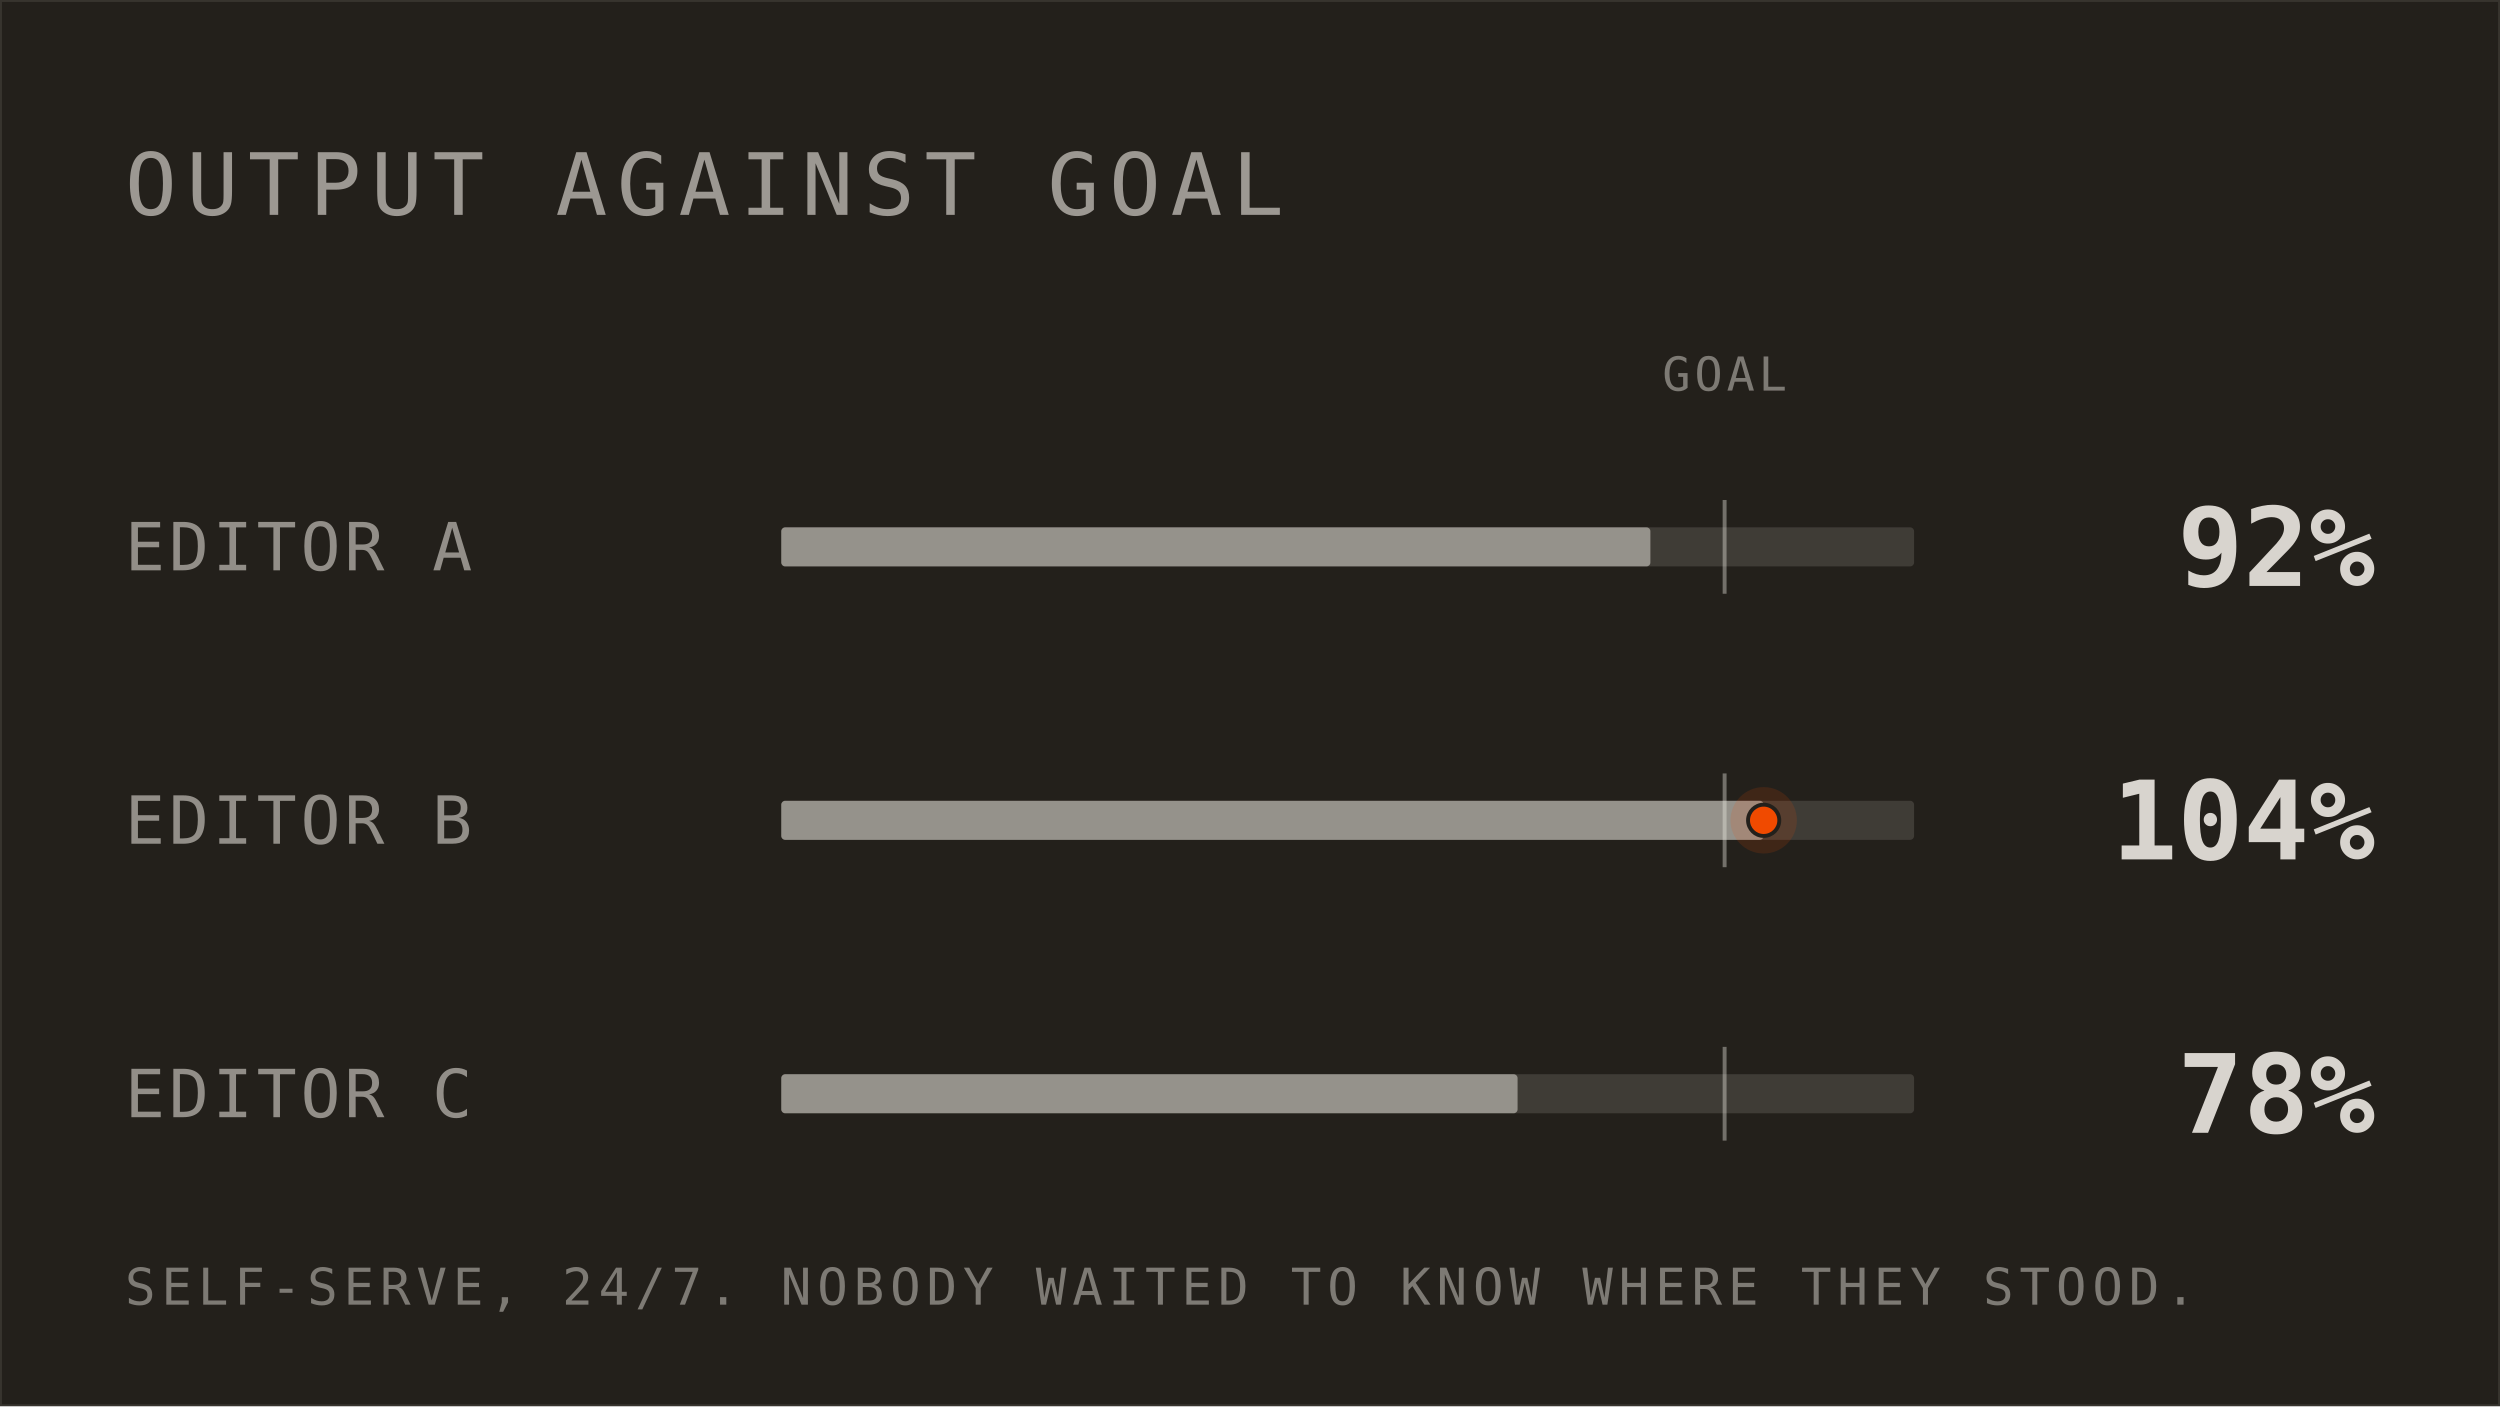
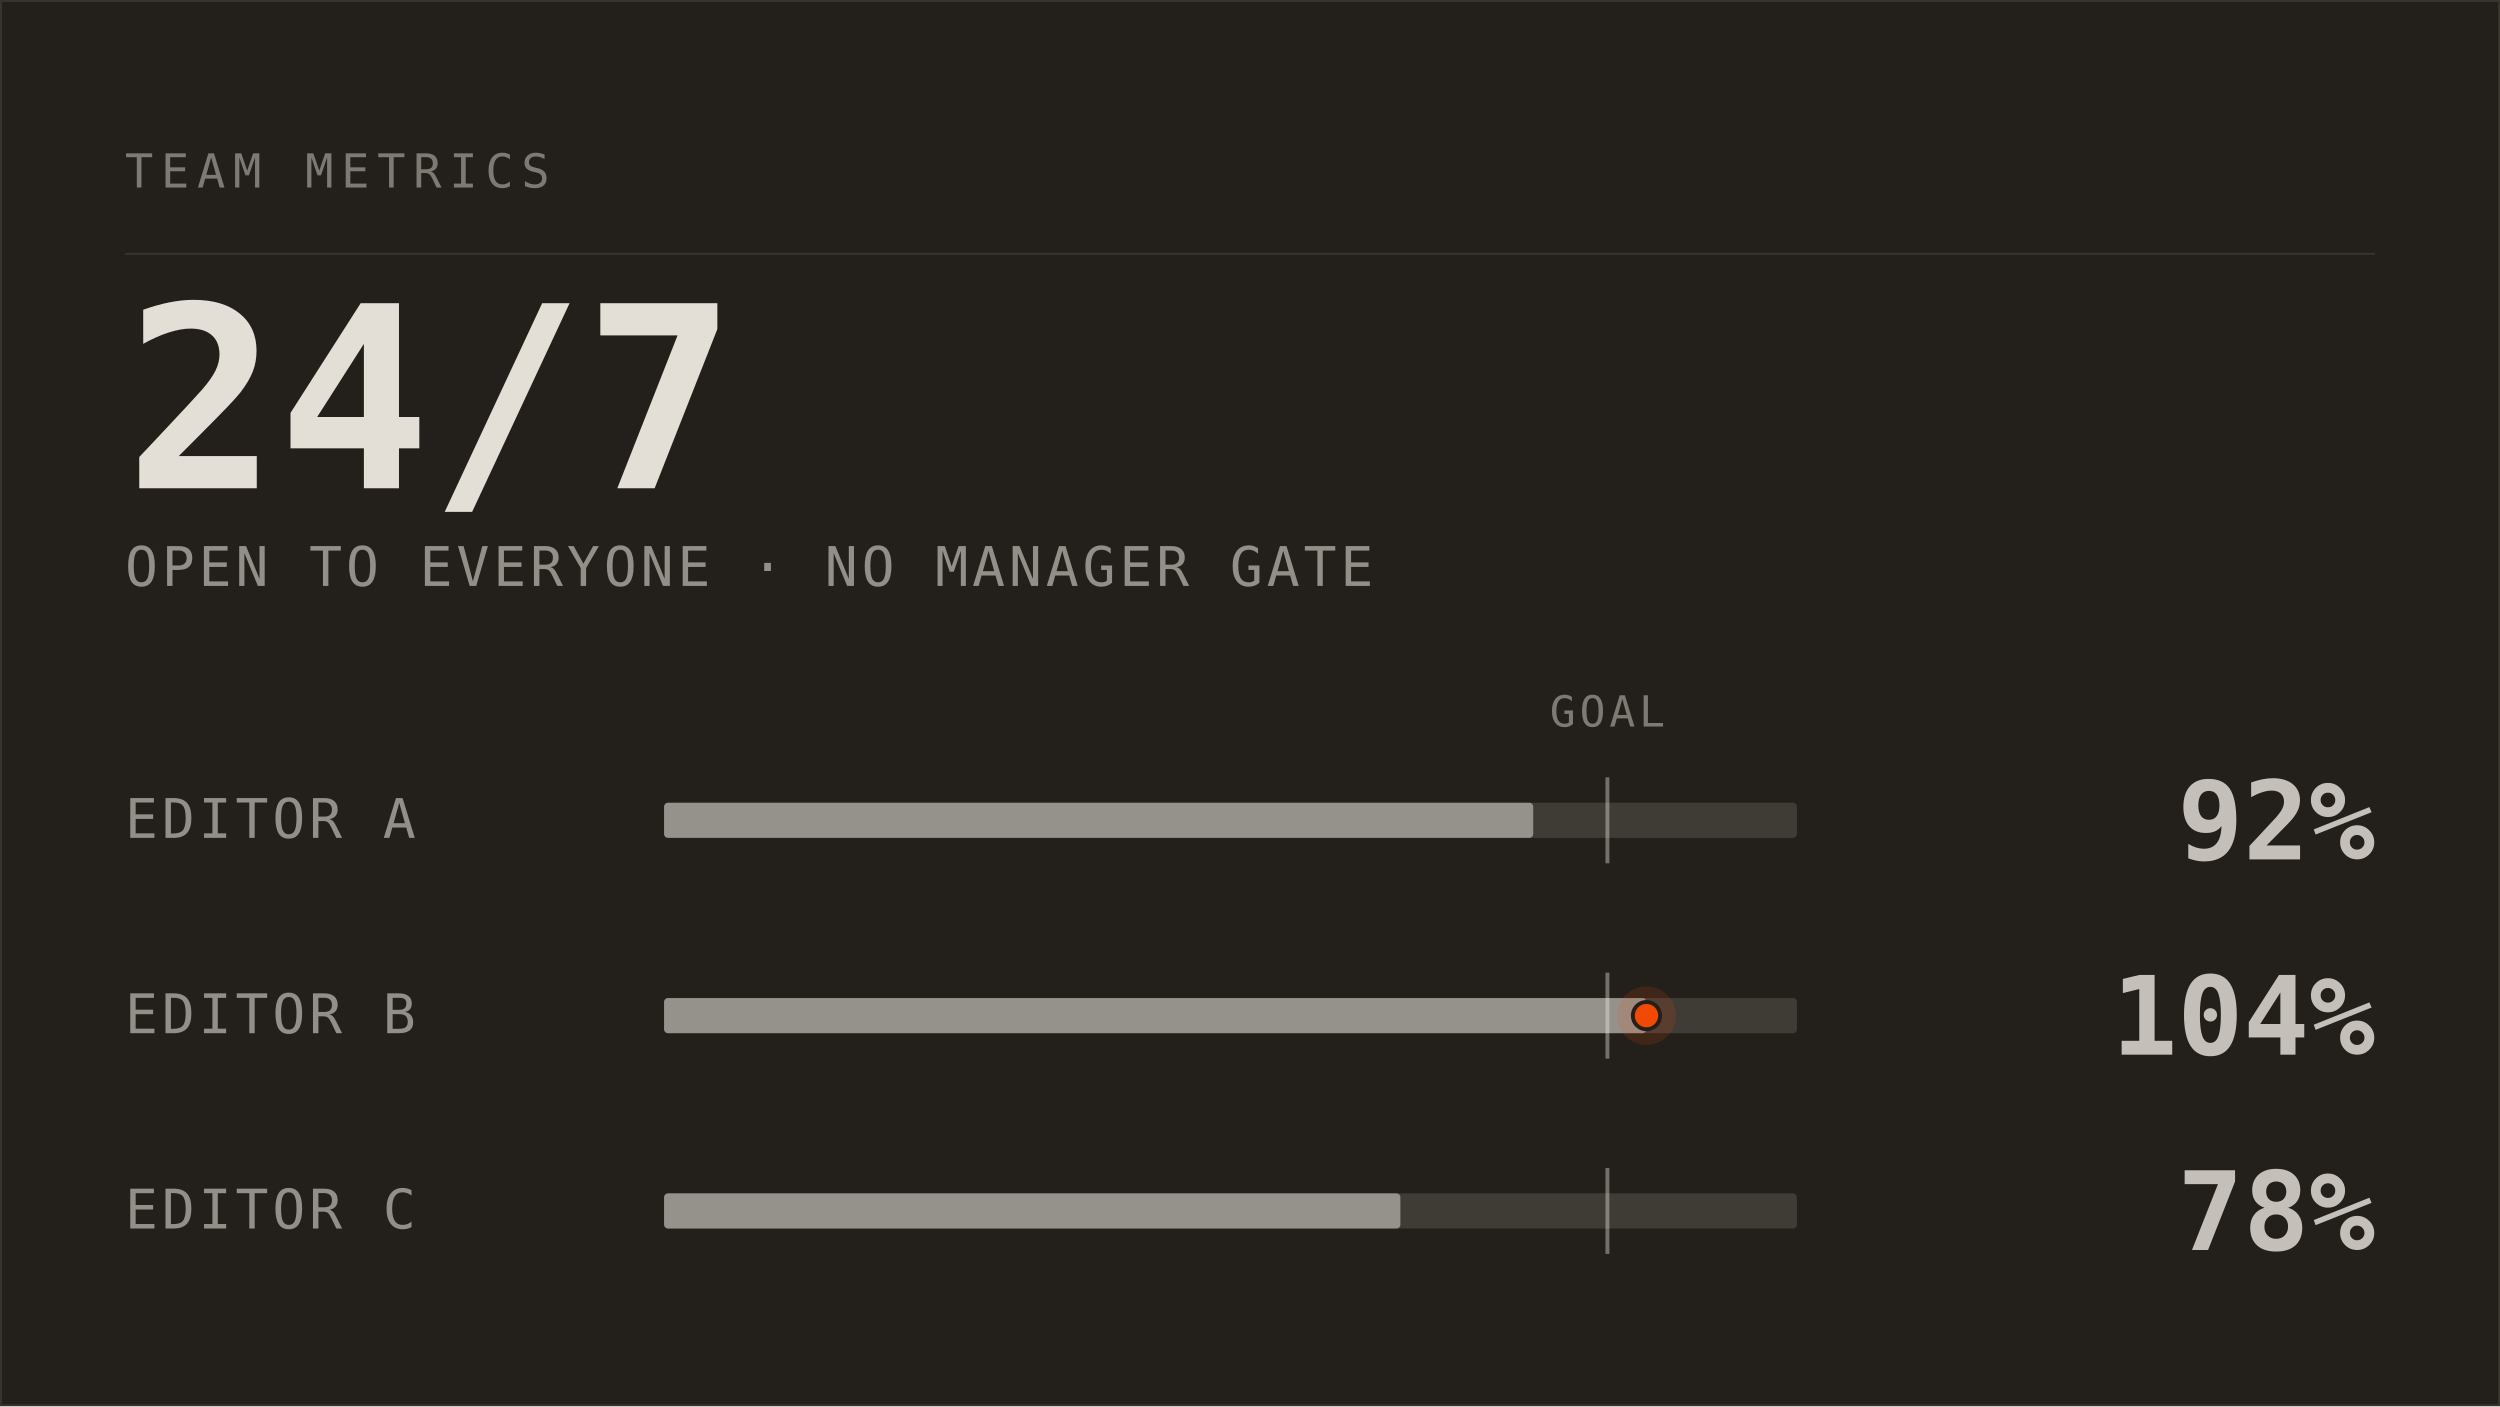
<svg xmlns="http://www.w3.org/2000/svg" width="1280" height="720" viewBox="0 0 1280 720">
  <rect width="1280" height="720" fill="#23201b" />
  <rect x="0.5" y="0.5" width="1279" height="719" fill="none" stroke="#ece8e1" stroke-opacity="0.10" />
-   <text x="64" y="110" font-family="'IBM Plex Mono', ui-monospace, 'DejaVu Sans Mono', monospace" font-size="44" letter-spacing="5" fill="#ece8e1" fill-opacity="0.6">OUTPUT AGAINST GOAL</text>
-   <text x="883" y="200" text-anchor="middle" font-family="'IBM Plex Mono', ui-monospace, 'DejaVu Sans Mono', monospace" font-size="24" letter-spacing="2" fill="#ece8e1" fill-opacity="0.45">GOAL</text>
-   <text x="64" y="292" font-family="'IBM Plex Mono', ui-monospace, 'DejaVu Sans Mono', monospace" font-size="34" letter-spacing="2" fill="#ece8e1" fill-opacity="0.55">EDITOR A</text>
-   <rect x="400" y="270" width="580" height="20" rx="2" fill="#ece8e1" fill-opacity="0.14" />
-   <rect x="400" y="270" width="445" height="20" rx="2" fill="#ece8e1" fill-opacity="0.5" />
-   <line x1="883" y1="256" x2="883" y2="304" stroke="#ece8e1" stroke-opacity="0.4" stroke-width="2" />
-   <text x="1216" y="300" text-anchor="end" font-family="'IBM Plex Mono', ui-monospace, 'DejaVu Sans Mono', monospace" font-size="56" font-weight="600" fill="#ece8e1" fill-opacity="0.9">92%</text>
-   <text x="64" y="432" font-family="'IBM Plex Mono', ui-monospace, 'DejaVu Sans Mono', monospace" font-size="34" letter-spacing="2" fill="#ece8e1" fill-opacity="0.55">EDITOR B</text>
-   <rect x="400" y="410" width="580" height="20" rx="2" fill="#ece8e1" fill-opacity="0.14" />
-   <rect x="400" y="410" width="503" height="20" rx="2" fill="#ece8e1" fill-opacity="0.5" />
-   <line x1="883" y1="396" x2="883" y2="444" stroke="#ece8e1" stroke-opacity="0.4" stroke-width="2" />
-   <circle cx="903" cy="420" r="17" fill="#f04a00" fill-opacity="0.14" />
-   <circle cx="903" cy="420" r="8" fill="#f04a00" stroke="#23201b" stroke-width="2" />
-   <text x="1216" y="440" text-anchor="end" font-family="'IBM Plex Mono', ui-monospace, 'DejaVu Sans Mono', monospace" font-size="56" font-weight="600" fill="#ece8e1" fill-opacity="0.9">104%</text>
-   <text x="64" y="572" font-family="'IBM Plex Mono', ui-monospace, 'DejaVu Sans Mono', monospace" font-size="34" letter-spacing="2" fill="#ece8e1" fill-opacity="0.55">EDITOR C</text>
-   <rect x="400" y="550" width="580" height="20" rx="2" fill="#ece8e1" fill-opacity="0.14" />
-   <rect x="400" y="550" width="377" height="20" rx="2" fill="#ece8e1" fill-opacity="0.5" />
-   <line x1="883" y1="536" x2="883" y2="584" stroke="#ece8e1" stroke-opacity="0.4" stroke-width="2" />
-   <text x="1216" y="580" text-anchor="end" font-family="'IBM Plex Mono', ui-monospace, 'DejaVu Sans Mono', monospace" font-size="56" font-weight="600" fill="#ece8e1" fill-opacity="0.9">78%</text>
-   <text x="64" y="668" font-family="'IBM Plex Mono', ui-monospace, 'DejaVu Sans Mono', monospace" font-size="26" letter-spacing="3" fill="#ece8e1" fill-opacity="0.45">SELF-SERVE, 24/7. NOBODY WAITED TO KNOW WHERE THEY STOOD.</text>
+   <text x="64" y="96" font-family="'IBM Plex Mono', ui-monospace, 'DejaVu Sans Mono', monospace" font-size="24" letter-spacing="4" fill="#ece8e1" fill-opacity="0.45">TEAM METRICS</text>
+   <line x1="64" y1="130" x2="1216" y2="130" stroke="#ece8e1" stroke-opacity="0.10" stroke-width="1" />
+   <text x="64" y="250" font-family="'IBM Plex Mono', ui-monospace, 'DejaVu Sans Mono', monospace" font-size="130" font-weight="600" fill="#ece8e1" fill-opacity="0.95">24/7</text>
+   <text x="64" y="300" font-family="'IBM Plex Mono', ui-monospace, 'DejaVu Sans Mono', monospace" font-size="28" letter-spacing="2" fill="#ece8e1" fill-opacity="0.55">OPEN TO EVERYONE · NO MANAGER GATE</text>
+   <text x="823" y="372" text-anchor="middle" font-family="'IBM Plex Mono', ui-monospace, 'DejaVu Sans Mono', monospace" font-size="22" letter-spacing="2" fill="#ece8e1" fill-opacity="0.45">GOAL</text>
+   <text x="64" y="429" font-family="'IBM Plex Mono', ui-monospace, 'DejaVu Sans Mono', monospace" font-size="28" letter-spacing="2" fill="#ece8e1" fill-opacity="0.55">EDITOR A</text>
+   <rect x="340" y="411" width="580" height="18" rx="2" fill="#ece8e1" fill-opacity="0.14" />
+   <rect x="340" y="411" width="445" height="18" rx="2" fill="#ece8e1" fill-opacity="0.5" />
+   <line x1="823" y1="398" x2="823" y2="442" stroke="#ece8e1" stroke-opacity="0.4" stroke-width="2" />
+   <text x="1216" y="440" text-anchor="end" font-family="'IBM Plex Mono', ui-monospace, 'DejaVu Sans Mono', monospace" font-size="56" font-weight="600" fill="#ece8e1" fill-opacity="0.8">92%</text>
+   <text x="64" y="529" font-family="'IBM Plex Mono', ui-monospace, 'DejaVu Sans Mono', monospace" font-size="28" letter-spacing="2" fill="#ece8e1" fill-opacity="0.55">EDITOR B</text>
+   <rect x="340" y="511" width="580" height="18" rx="2" fill="#ece8e1" fill-opacity="0.14" />
+   <rect x="340" y="511" width="503" height="18" rx="2" fill="#ece8e1" fill-opacity="0.5" />
+   <line x1="823" y1="498" x2="823" y2="542" stroke="#ece8e1" stroke-opacity="0.4" stroke-width="2" />
+   <circle cx="843" cy="520" r="15" fill="#f04a00" fill-opacity="0.14" />
+   <circle cx="843" cy="520" r="7" fill="#f04a00" stroke="#23201b" stroke-width="2" />
+   <text x="1216" y="540" text-anchor="end" font-family="'IBM Plex Mono', ui-monospace, 'DejaVu Sans Mono', monospace" font-size="56" font-weight="600" fill="#ece8e1" fill-opacity="0.8">104%</text>
+   <text x="64" y="629" font-family="'IBM Plex Mono', ui-monospace, 'DejaVu Sans Mono', monospace" font-size="28" letter-spacing="2" fill="#ece8e1" fill-opacity="0.55">EDITOR C</text>
+   <rect x="340" y="611" width="580" height="18" rx="2" fill="#ece8e1" fill-opacity="0.14" />
+   <rect x="340" y="611" width="377" height="18" rx="2" fill="#ece8e1" fill-opacity="0.5" />
+   <line x1="823" y1="598" x2="823" y2="642" stroke="#ece8e1" stroke-opacity="0.4" stroke-width="2" />
+   <text x="1216" y="640" text-anchor="end" font-family="'IBM Plex Mono', ui-monospace, 'DejaVu Sans Mono', monospace" font-size="56" font-weight="600" fill="#ece8e1" fill-opacity="0.8">78%</text>
</svg>
